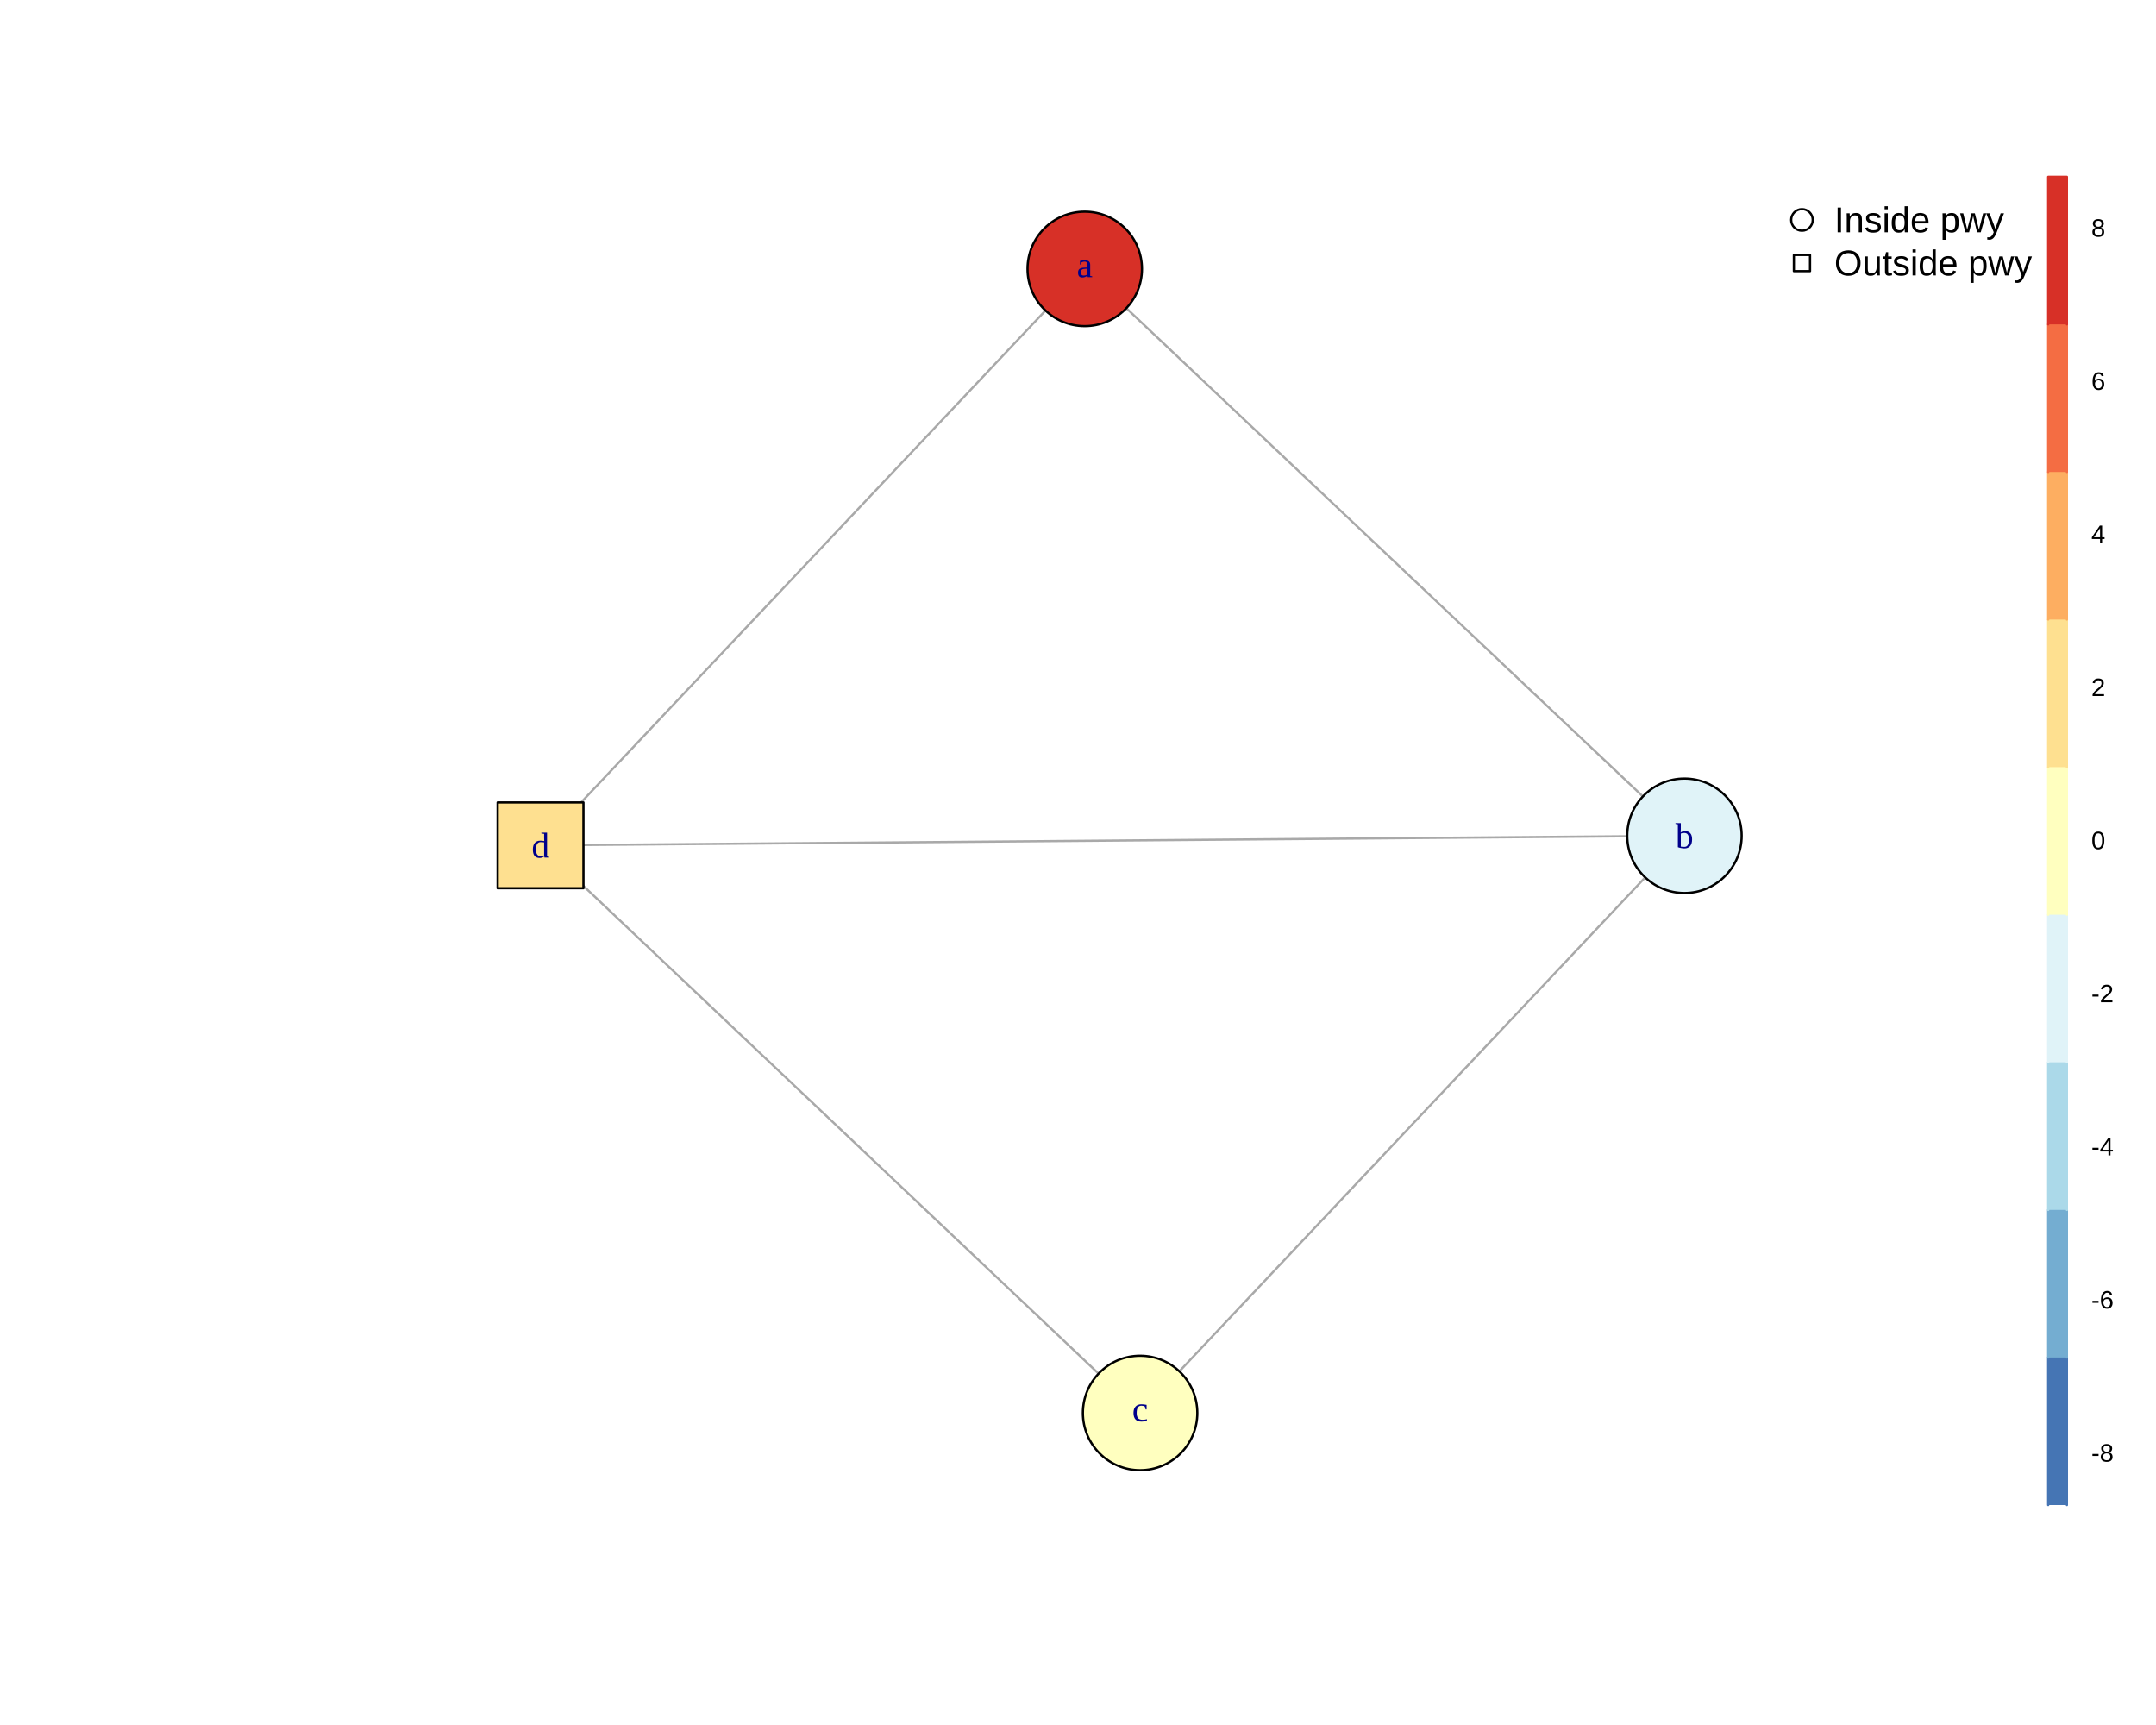
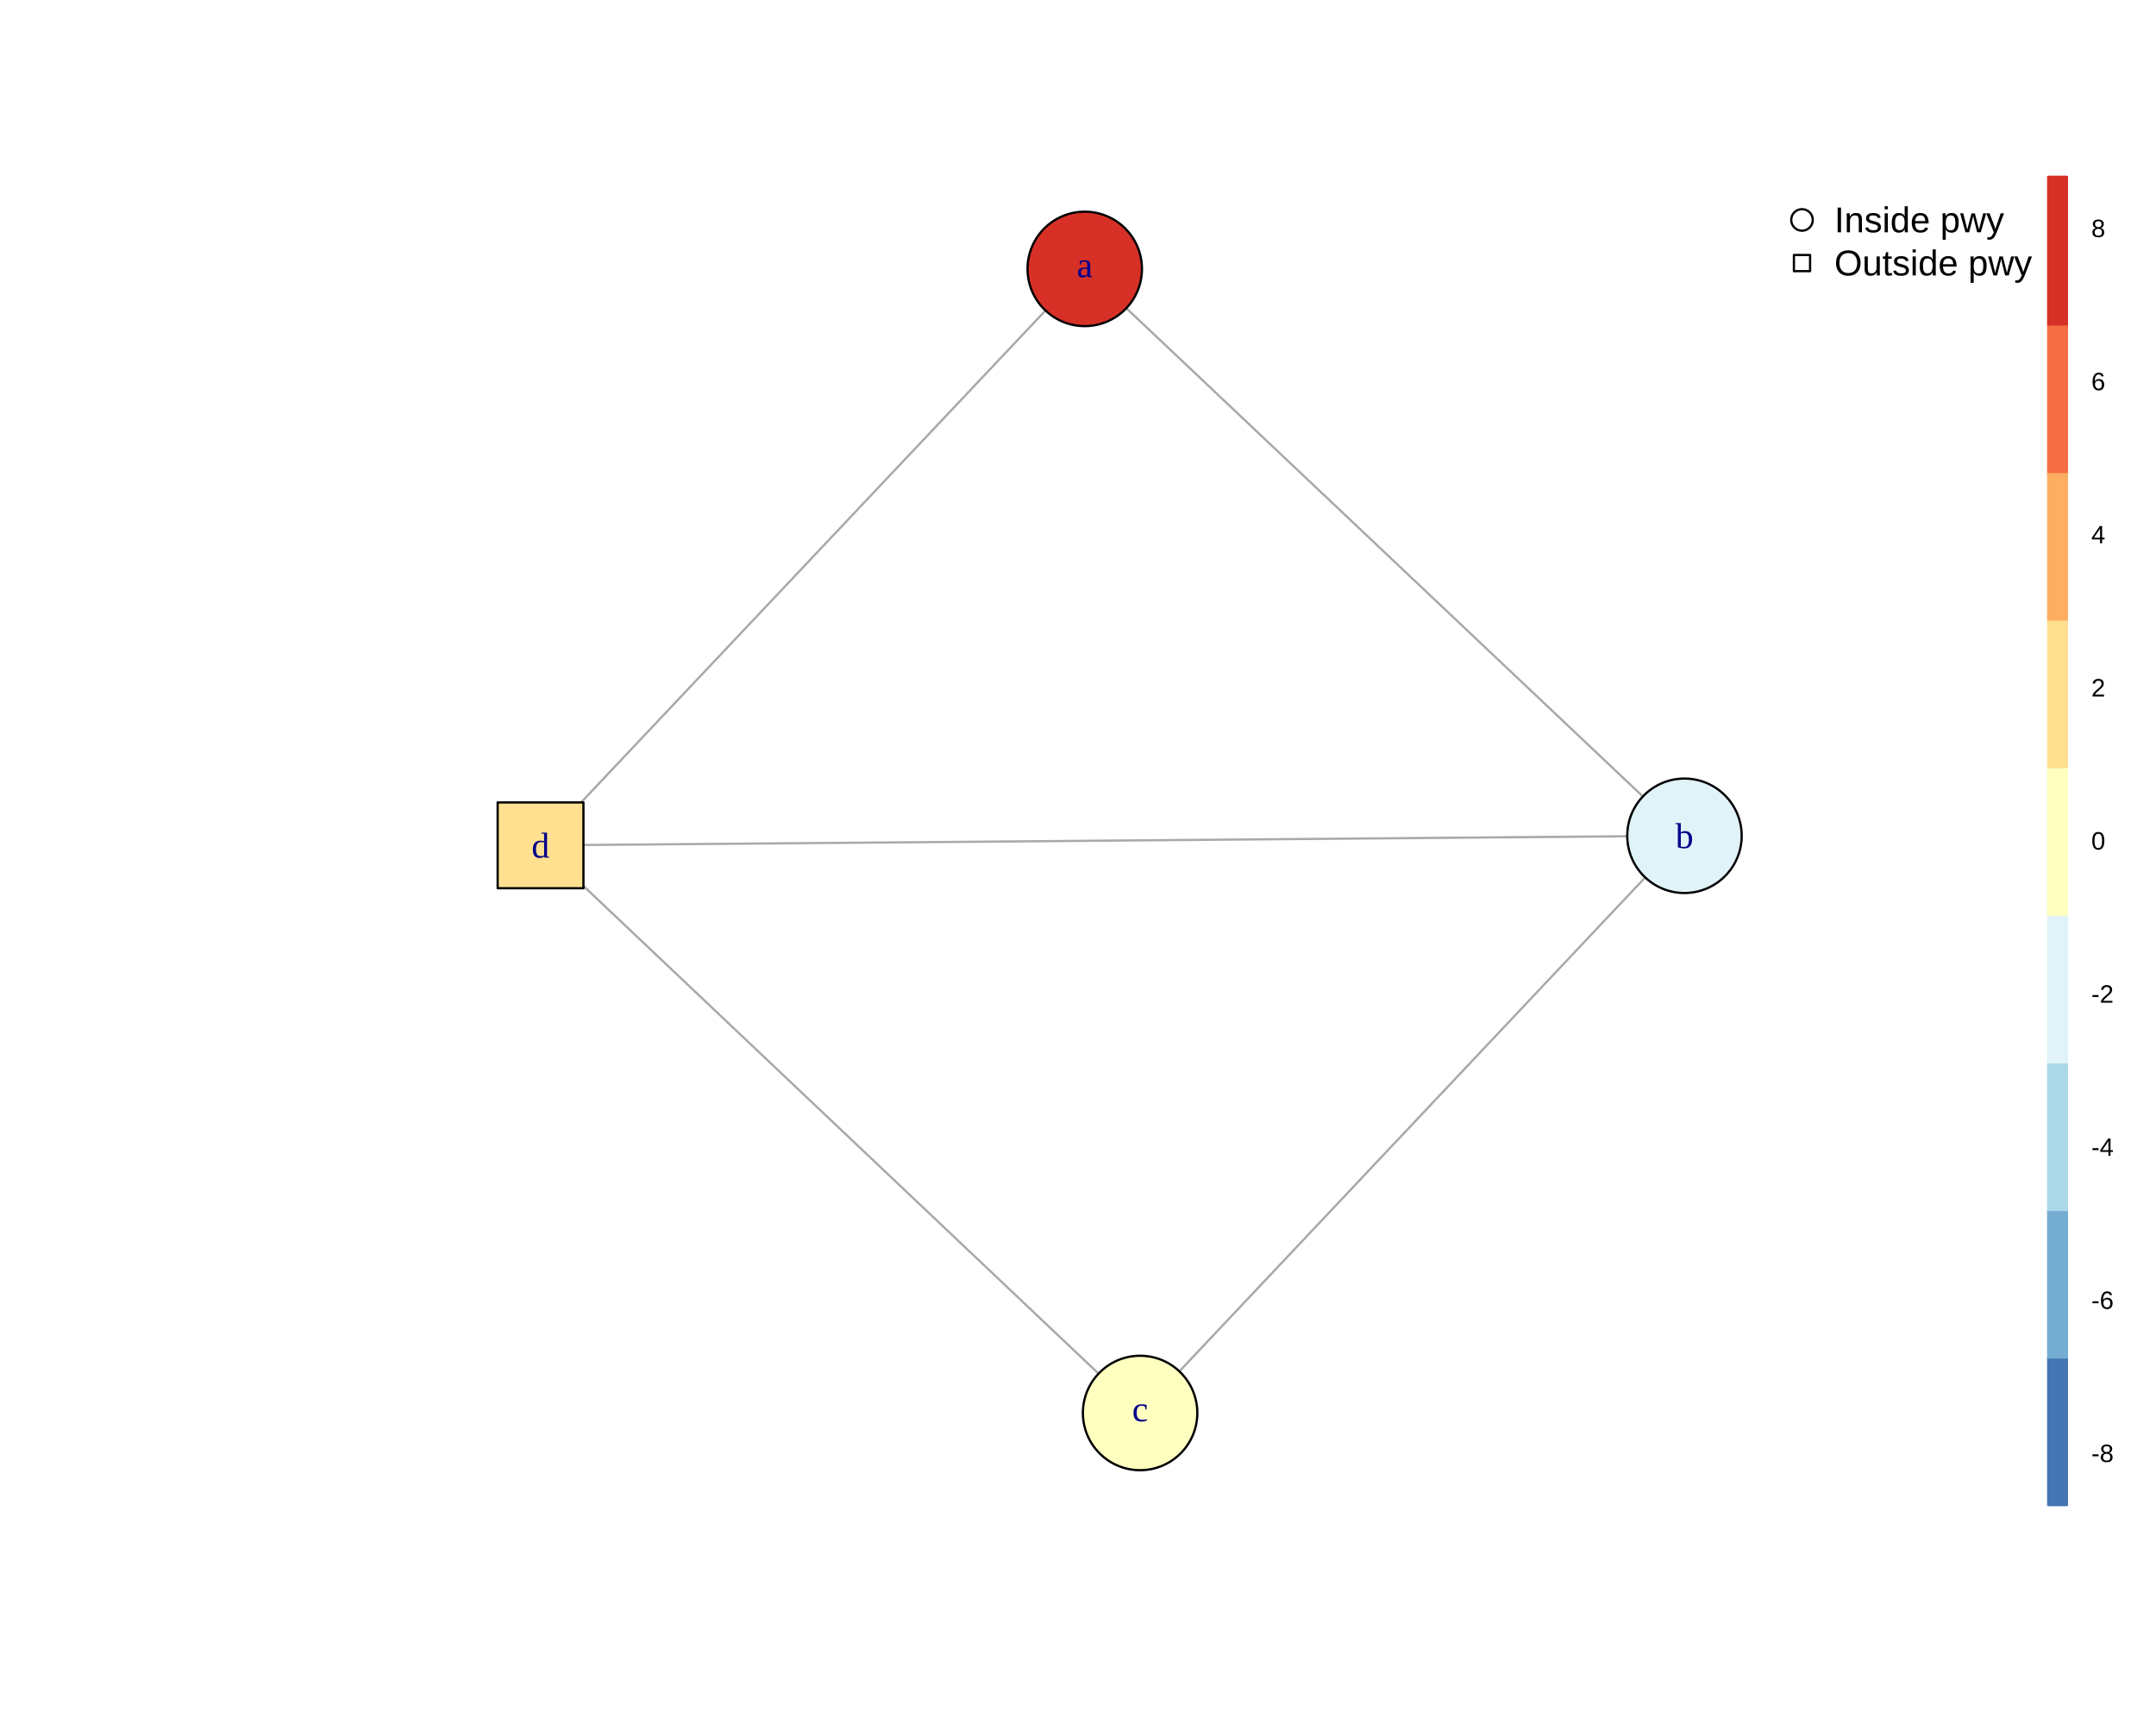
<svg xmlns="http://www.w3.org/2000/svg" viewBox="0 0 720.00 576.00">
  <defs>
    <style type="text/css">
-     line, polyline, path, rect, circle {
+     line, polyline, polygon, path, rect, circle {
      fill: none;
      stroke: #000000;
      stroke-linecap: round;
      stroke-linejoin: round;
      stroke-miterlimit: 10.00;
    }
  </style>
  </defs>
  <rect width="100%" height="100%" style="stroke: none; fill: #FFFFFF;" />
  <defs>
-     <clipPath id="cpNTkuMDR8Njg0fDUwMi41Nnw1OS4wNA==">
+     <clipPath id="cpNTkuMDR8Njg0LjAwfDUwMi41Nnw1OS4wNA==">
      <rect x="59.04" y="59.04" width="624.96" height="443.52" />
    </clipPath>
  </defs>
-   <line x1="372.67" y1="99.63" x2="552.12" y2="269.24" style="stroke-width: 0.75; stroke: #A9A9A9;" clip-path="url(#cpNTkuMDR8Njg0fDUwMi41Nnw1OS4wNA==)" />
-   <line x1="352.42" y1="100.21" x2="194.04" y2="267.95" style="stroke-width: 0.75; stroke: #A9A9A9;" clip-path="url(#cpNTkuMDR8Njg0fDUwMi41Nnw1OS4wNA==)" />
-   <line x1="548.20" y1="279.20" x2="194.84" y2="282.15" style="stroke-width: 0.75; stroke: #A9A9A9;" clip-path="url(#cpNTkuMDR8Njg0fDUwMi41Nnw1OS4wNA==)" />
-   <line x1="552.70" y1="289.50" x2="390.57" y2="461.39" style="stroke-width: 0.75; stroke: #A9A9A9;" clip-path="url(#cpNTkuMDR8Njg0fDUwMi41Nnw1OS4wNA==)" />
-   <line x1="194.84" y1="295.83" x2="370.34" y2="461.96" style="stroke-width: 0.75; stroke: #A9A9A9;" clip-path="url(#cpNTkuMDR8Njg0fDUwMi41Nnw1OS4wNA==)" />
-   <circle cx="362.25" cy="89.79" r="14.33pt" style="stroke-width: 0.75; fill: #D73027;" clip-path="url(#cpNTkuMDR8Njg0fDUwMi41Nnw1OS4wNA==)" />
-   <circle cx="562.53" cy="279.08" r="14.33pt" style="stroke-width: 0.75; fill: #E0F3F8;" clip-path="url(#cpNTkuMDR8Njg0fDUwMi41Nnw1OS4wNA==)" />
-   <rect x="166.19" y="267.95" width="28.65" height="28.65" style="stroke-width: 0.75; fill: #FEE090;" clip-path="url(#cpNTkuMDR8Njg0fDUwMi41Nnw1OS4wNA==)" />
-   <circle cx="380.74" cy="471.81" r="14.33pt" style="stroke-width: 0.75; fill: #FFFFBF;" clip-path="url(#cpNTkuMDR8Njg0fDUwMi41Nnw1OS4wNA==)" />
+   <line x1="372.67" y1="99.63" x2="552.12" y2="269.24" style="stroke-width: 0.75; stroke: #A9A9A9;" clip-path="url(#cpNTkuMDR8Njg0LjAwfDUwMi41Nnw1OS4wNA==)" />
+   <line x1="352.42" y1="100.21" x2="194.04" y2="267.95" style="stroke-width: 0.75; stroke: #A9A9A9;" clip-path="url(#cpNTkuMDR8Njg0LjAwfDUwMi41Nnw1OS4wNA==)" />
+   <line x1="548.20" y1="279.20" x2="194.84" y2="282.15" style="stroke-width: 0.75; stroke: #A9A9A9;" clip-path="url(#cpNTkuMDR8Njg0LjAwfDUwMi41Nnw1OS4wNA==)" />
+   <line x1="552.70" y1="289.50" x2="390.57" y2="461.39" style="stroke-width: 0.75; stroke: #A9A9A9;" clip-path="url(#cpNTkuMDR8Njg0LjAwfDUwMi41Nnw1OS4wNA==)" />
+   <line x1="194.84" y1="295.83" x2="370.34" y2="461.96" style="stroke-width: 0.75; stroke: #A9A9A9;" clip-path="url(#cpNTkuMDR8Njg0LjAwfDUwMi41Nnw1OS4wNA==)" />
+   <circle cx="362.25" cy="89.79" r="14.33pt" style="stroke-width: 0.75; fill: #D73027;" clip-path="url(#cpNTkuMDR8Njg0LjAwfDUwMi41Nnw1OS4wNA==)" />
+   <circle cx="562.53" cy="279.08" r="14.33pt" style="stroke-width: 0.75; fill: #E0F3F8;" clip-path="url(#cpNTkuMDR8Njg0LjAwfDUwMi41Nnw1OS4wNA==)" />
+   <rect x="166.19" y="267.95" width="28.65" height="28.65" style="stroke-width: 0.75; fill: #FEE090;" clip-path="url(#cpNTkuMDR8Njg0LjAwfDUwMi41Nnw1OS4wNA==)" />
+   <circle cx="380.74" cy="471.81" r="14.33pt" style="stroke-width: 0.75; fill: #FFFFBF;" clip-path="url(#cpNTkuMDR8Njg0LjAwfDUwMi41Nnw1OS4wNA==)" />
  <defs>
-     <clipPath id="cpMHw3MjB8NTc2fDA=">
+     <clipPath id="cpMC4wMHw3MjAuMDB8NTc2LjAwfDAuMDA=">
      <rect x="0.00" y="0.00" width="720.00" height="576.00" />
    </clipPath>
  </defs>
-   <g clip-path="url(#cpMHw3MjB8NTc2fDA=)">
+   <g clip-path="url(#cpMC4wMHw3MjAuMDB8NTc2LjAwfDAuMDA=)">
    <text x="359.59" y="92.54" style="font-size: 12.00px; fill: #00008B; font-family: Liberation Serif;" textLength="5.33px" lengthAdjust="spacingAndGlyphs">a</text>
  </g>
-   <g clip-path="url(#cpMHw3MjB8NTc2fDA=)">
+   <g clip-path="url(#cpMC4wMHw3MjAuMDB8NTc2LjAwfDAuMDA=)">
    <text x="559.53" y="283.18" style="font-size: 12.00px; fill: #00008B; font-family: Liberation Serif;" textLength="6.00px" lengthAdjust="spacingAndGlyphs">b</text>
  </g>
-   <g clip-path="url(#cpMHw3MjB8NTc2fDA=)">
+   <g clip-path="url(#cpMC4wMHw3MjAuMDB8NTc2LjAwfDAuMDA=)">
    <text x="177.51" y="286.37" style="font-size: 12.00px; fill: #00008B; font-family: Liberation Serif;" textLength="6.00px" lengthAdjust="spacingAndGlyphs">d</text>
  </g>
-   <g clip-path="url(#cpMHw3MjB8NTc2fDA=)">
+   <g clip-path="url(#cpMC4wMHw3MjAuMDB8NTc2LjAwfDAuMDA=)">
    <text x="378.08" y="474.57" style="font-size: 12.00px; fill: #00008B; font-family: Liberation Serif;" textLength="5.33px" lengthAdjust="spacingAndGlyphs">c</text>
  </g>
-   <polyline points="684.00,502.56 684.00,453.28 690.25,453.28 690.25,502.56 " style="stroke-width: 0.75; stroke: #4575B4; fill: #4575B4;" clip-path="url(#cpMHw3MjB8NTc2fDA=)" />
-   <polyline points="684.00,453.28 684.00,404.00 690.25,404.00 690.25,453.28 " style="stroke-width: 0.75; stroke: #74ADD1; fill: #74ADD1;" clip-path="url(#cpMHw3MjB8NTc2fDA=)" />
-   <polyline points="684.00,404.00 684.00,354.72 690.25,354.72 690.25,404.00 " style="stroke-width: 0.75; stroke: #ABD9E9; fill: #ABD9E9;" clip-path="url(#cpMHw3MjB8NTc2fDA=)" />
-   <polyline points="684.00,354.72 684.00,305.44 690.25,305.44 690.25,354.72 " style="stroke-width: 0.75; stroke: #E0F3F8; fill: #E0F3F8;" clip-path="url(#cpMHw3MjB8NTc2fDA=)" />
-   <polyline points="684.00,305.44 684.00,256.16 690.25,256.16 690.25,305.44 " style="stroke-width: 0.75; stroke: #FFFFBF; fill: #FFFFBF;" clip-path="url(#cpMHw3MjB8NTc2fDA=)" />
-   <polyline points="684.00,256.16 684.00,206.88 690.25,206.88 690.25,256.16 " style="stroke-width: 0.75; stroke: #FEE090; fill: #FEE090;" clip-path="url(#cpMHw3MjB8NTc2fDA=)" />
-   <polyline points="684.00,206.88 684.00,157.60 690.25,157.60 690.25,206.88 " style="stroke-width: 0.75; stroke: #FDAE61; fill: #FDAE61;" clip-path="url(#cpMHw3MjB8NTc2fDA=)" />
-   <polyline points="684.00,157.60 684.00,108.32 690.25,108.32 690.25,157.60 " style="stroke-width: 0.75; stroke: #F46D43; fill: #F46D43;" clip-path="url(#cpMHw3MjB8NTc2fDA=)" />
-   <polyline points="684.00,108.32 684.00,59.04 690.25,59.04 690.25,108.32 " style="stroke-width: 0.75; stroke: #D73027; fill: #D73027;" clip-path="url(#cpMHw3MjB8NTc2fDA=)" />
-   <g clip-path="url(#cpMHw3MjB8NTc2fDA=)">
-     <text x="698.40" y="488.06" style="font-size: 8.40px; font-family: Liberation Sans;" textLength="7.11px" lengthAdjust="spacingAndGlyphs">-8</text>
+   <polygon points="684.00,502.56 684.00,453.28 690.25,453.28 690.25,502.56 " style="stroke-width: 0.75; stroke: #4575B4; fill: #4575B4;" clip-path="url(#cpMC4wMHw3MjAuMDB8NTc2LjAwfDAuMDA=)" />
+   <polygon points="684.00,453.28 684.00,404.00 690.25,404.00 690.25,453.28 " style="stroke-width: 0.75; stroke: #74ADD1; fill: #74ADD1;" clip-path="url(#cpMC4wMHw3MjAuMDB8NTc2LjAwfDAuMDA=)" />
+   <polygon points="684.00,404.00 684.00,354.72 690.25,354.72 690.25,404.00 " style="stroke-width: 0.75; stroke: #ABD9E9; fill: #ABD9E9;" clip-path="url(#cpMC4wMHw3MjAuMDB8NTc2LjAwfDAuMDA=)" />
+   <polygon points="684.00,354.72 684.00,305.44 690.25,305.44 690.25,354.72 " style="stroke-width: 0.75; stroke: #E0F3F8; fill: #E0F3F8;" clip-path="url(#cpMC4wMHw3MjAuMDB8NTc2LjAwfDAuMDA=)" />
+   <polygon points="684.00,305.44 684.00,256.16 690.25,256.16 690.25,305.44 " style="stroke-width: 0.75; stroke: #FFFFBF; fill: #FFFFBF;" clip-path="url(#cpMC4wMHw3MjAuMDB8NTc2LjAwfDAuMDA=)" />
+   <polygon points="684.00,256.16 684.00,206.88 690.25,206.88 690.25,256.16 " style="stroke-width: 0.75; stroke: #FEE090; fill: #FEE090;" clip-path="url(#cpMC4wMHw3MjAuMDB8NTc2LjAwfDAuMDA=)" />
+   <polygon points="684.00,206.88 684.00,157.60 690.25,157.60 690.25,206.88 " style="stroke-width: 0.75; stroke: #FDAE61; fill: #FDAE61;" clip-path="url(#cpMC4wMHw3MjAuMDB8NTc2LjAwfDAuMDA=)" />
+   <polygon points="684.00,157.60 684.00,108.32 690.25,108.32 690.25,157.60 " style="stroke-width: 0.75; stroke: #F46D43; fill: #F46D43;" clip-path="url(#cpMC4wMHw3MjAuMDB8NTc2LjAwfDAuMDA=)" />
+   <polygon points="684.00,108.32 684.00,59.04 690.25,59.04 690.25,108.32 " style="stroke-width: 0.75; stroke: #D73027; fill: #D73027;" clip-path="url(#cpMC4wMHw3MjAuMDB8NTc2LjAwfDAuMDA=)" />
+   <g clip-path="url(#cpMC4wMHw3MjAuMDB8NTc2LjAwfDAuMDA=)">
+     <text x="698.40" y="488.19" style="font-size: 8.40px; font-family: Liberation Sans;" textLength="7.47px" lengthAdjust="spacingAndGlyphs">-8</text>
  </g>
-   <g clip-path="url(#cpMHw3MjB8NTc2fDA=)">
-     <text x="698.40" y="436.93" style="font-size: 8.40px; font-family: Liberation Sans;" textLength="7.11px" lengthAdjust="spacingAndGlyphs">-6</text>
+   <g clip-path="url(#cpMC4wMHw3MjAuMDB8NTc2LjAwfDAuMDA=)">
+     <text x="698.40" y="437.07" style="font-size: 8.40px; font-family: Liberation Sans;" textLength="7.47px" lengthAdjust="spacingAndGlyphs">-6</text>
  </g>
-   <g clip-path="url(#cpMHw3MjB8NTc2fDA=)">
-     <text x="698.40" y="385.81" style="font-size: 8.40px; font-family: Liberation Sans;" textLength="7.11px" lengthAdjust="spacingAndGlyphs">-4</text>
+   <g clip-path="url(#cpMC4wMHw3MjAuMDB8NTc2LjAwfDAuMDA=)">
+     <text x="698.40" y="385.94" style="font-size: 8.40px; font-family: Liberation Sans;" textLength="7.47px" lengthAdjust="spacingAndGlyphs">-4</text>
  </g>
-   <g clip-path="url(#cpMHw3MjB8NTc2fDA=)">
-     <text x="698.40" y="334.68" style="font-size: 8.40px; font-family: Liberation Sans;" textLength="7.11px" lengthAdjust="spacingAndGlyphs">-2</text>
+   <g clip-path="url(#cpMC4wMHw3MjAuMDB8NTc2LjAwfDAuMDA=)">
+     <text x="698.40" y="334.81" style="font-size: 8.40px; font-family: Liberation Sans;" textLength="7.47px" lengthAdjust="spacingAndGlyphs">-2</text>
  </g>
-   <g clip-path="url(#cpMHw3MjB8NTc2fDA=)">
-     <text x="698.40" y="283.55" style="font-size: 8.40px; font-family: Liberation Sans;" textLength="4.45px" lengthAdjust="spacingAndGlyphs">0</text>
+   <g clip-path="url(#cpMC4wMHw3MjAuMDB8NTc2LjAwfDAuMDA=)">
+     <text x="698.40" y="283.68" style="font-size: 8.40px; font-family: Liberation Sans;" textLength="4.67px" lengthAdjust="spacingAndGlyphs">0</text>
  </g>
-   <g clip-path="url(#cpMHw3MjB8NTc2fDA=)">
-     <text x="698.40" y="232.42" style="font-size: 8.40px; font-family: Liberation Sans;" textLength="4.45px" lengthAdjust="spacingAndGlyphs">2</text>
+   <g clip-path="url(#cpMC4wMHw3MjAuMDB8NTc2LjAwfDAuMDA=)">
+     <text x="698.40" y="232.56" style="font-size: 8.40px; font-family: Liberation Sans;" textLength="4.67px" lengthAdjust="spacingAndGlyphs">2</text>
  </g>
-   <g clip-path="url(#cpMHw3MjB8NTc2fDA=)">
-     <text x="698.40" y="181.29" style="font-size: 8.40px; font-family: Liberation Sans;" textLength="4.45px" lengthAdjust="spacingAndGlyphs">4</text>
+   <g clip-path="url(#cpMC4wMHw3MjAuMDB8NTc2LjAwfDAuMDA=)">
+     <text x="698.40" y="181.43" style="font-size: 8.40px; font-family: Liberation Sans;" textLength="4.67px" lengthAdjust="spacingAndGlyphs">4</text>
  </g>
-   <g clip-path="url(#cpMHw3MjB8NTc2fDA=)">
-     <text x="698.40" y="130.17" style="font-size: 8.40px; font-family: Liberation Sans;" textLength="4.45px" lengthAdjust="spacingAndGlyphs">6</text>
+   <g clip-path="url(#cpMC4wMHw3MjAuMDB8NTc2LjAwfDAuMDA=)">
+     <text x="698.40" y="130.30" style="font-size: 8.40px; font-family: Liberation Sans;" textLength="4.67px" lengthAdjust="spacingAndGlyphs">6</text>
  </g>
-   <g clip-path="url(#cpMHw3MjB8NTc2fDA=)">
-     <text x="698.40" y="79.04" style="font-size: 8.40px; font-family: Liberation Sans;" textLength="4.45px" lengthAdjust="spacingAndGlyphs">8</text>
+   <g clip-path="url(#cpMC4wMHw3MjAuMDB8NTc2LjAwfDAuMDA=)">
+     <text x="698.40" y="79.17" style="font-size: 8.40px; font-family: Liberation Sans;" textLength="4.67px" lengthAdjust="spacingAndGlyphs">8</text>
  </g>
-   <circle cx="601.77" cy="73.44" r="2.70pt" style="stroke-width: 0.75;" clip-path="url(#cpMHw3MjB8NTc2fDA=)" />
-   <rect x="599.07" y="85.14" width="5.40" height="5.40" style="stroke-width: 0.75;" clip-path="url(#cpMHw3MjB8NTc2fDA=)" />
-   <g clip-path="url(#cpMHw3MjB8NTc2fDA=)">
-     <text x="612.57" y="77.57" style="font-size: 12.00px; font-family: Liberation Sans;" textLength="56.70px" lengthAdjust="spacingAndGlyphs">Inside pwy</text>
+   <circle cx="601.78" cy="73.44" r="2.70pt" style="stroke-width: 0.75;" clip-path="url(#cpMC4wMHw3MjAuMDB8NTc2LjAwfDAuMDA=)" />
+   <rect x="599.08" y="85.14" width="5.40" height="5.40" style="stroke-width: 0.75;" clip-path="url(#cpMC4wMHw3MjAuMDB8NTc2LjAwfDAuMDA=)" />
+   <g clip-path="url(#cpMC4wMHw3MjAuMDB8NTc2LjAwfDAuMDA=)">
+     <text x="612.58" y="77.57" style="font-size: 12.00px; font-family: Liberation Sans;" textLength="56.69px" lengthAdjust="spacingAndGlyphs">Inside pwy</text>
  </g>
-   <g clip-path="url(#cpMHw3MjB8NTc2fDA=)">
-     <text x="612.57" y="91.97" style="font-size: 12.00px; font-family: Liberation Sans;" textLength="66.03px" lengthAdjust="spacingAndGlyphs">Outside pwy</text>
+   <g clip-path="url(#cpMC4wMHw3MjAuMDB8NTc2LjAwfDAuMDA=)">
+     <text x="612.58" y="91.97" style="font-size: 12.00px; font-family: Liberation Sans;" textLength="66.02px" lengthAdjust="spacingAndGlyphs">Outside pwy</text>
  </g>
</svg>
